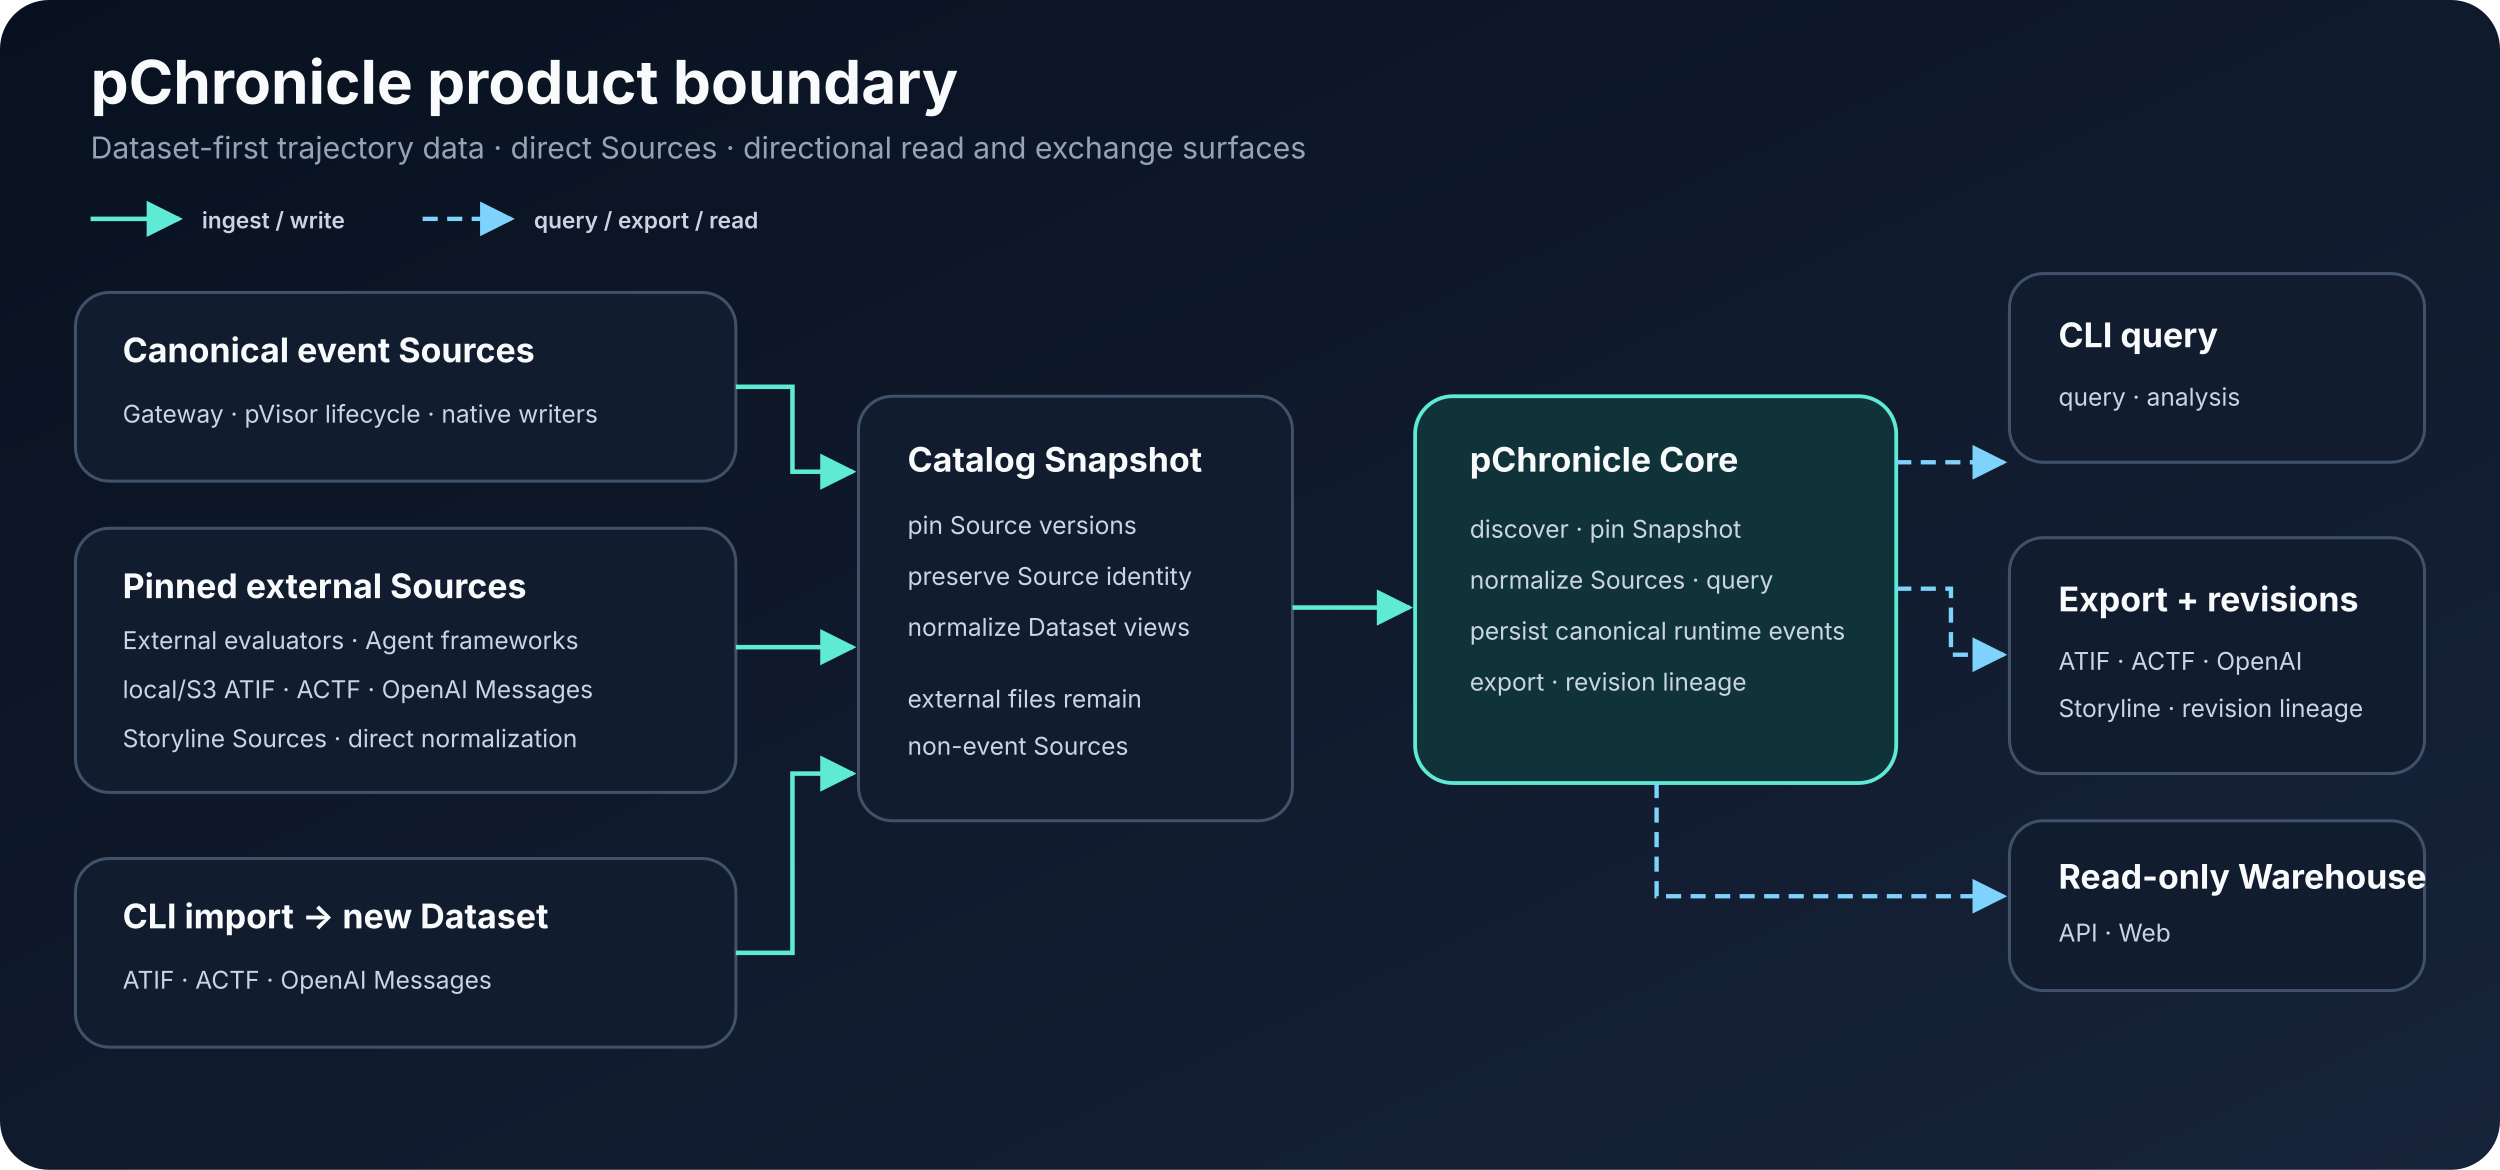
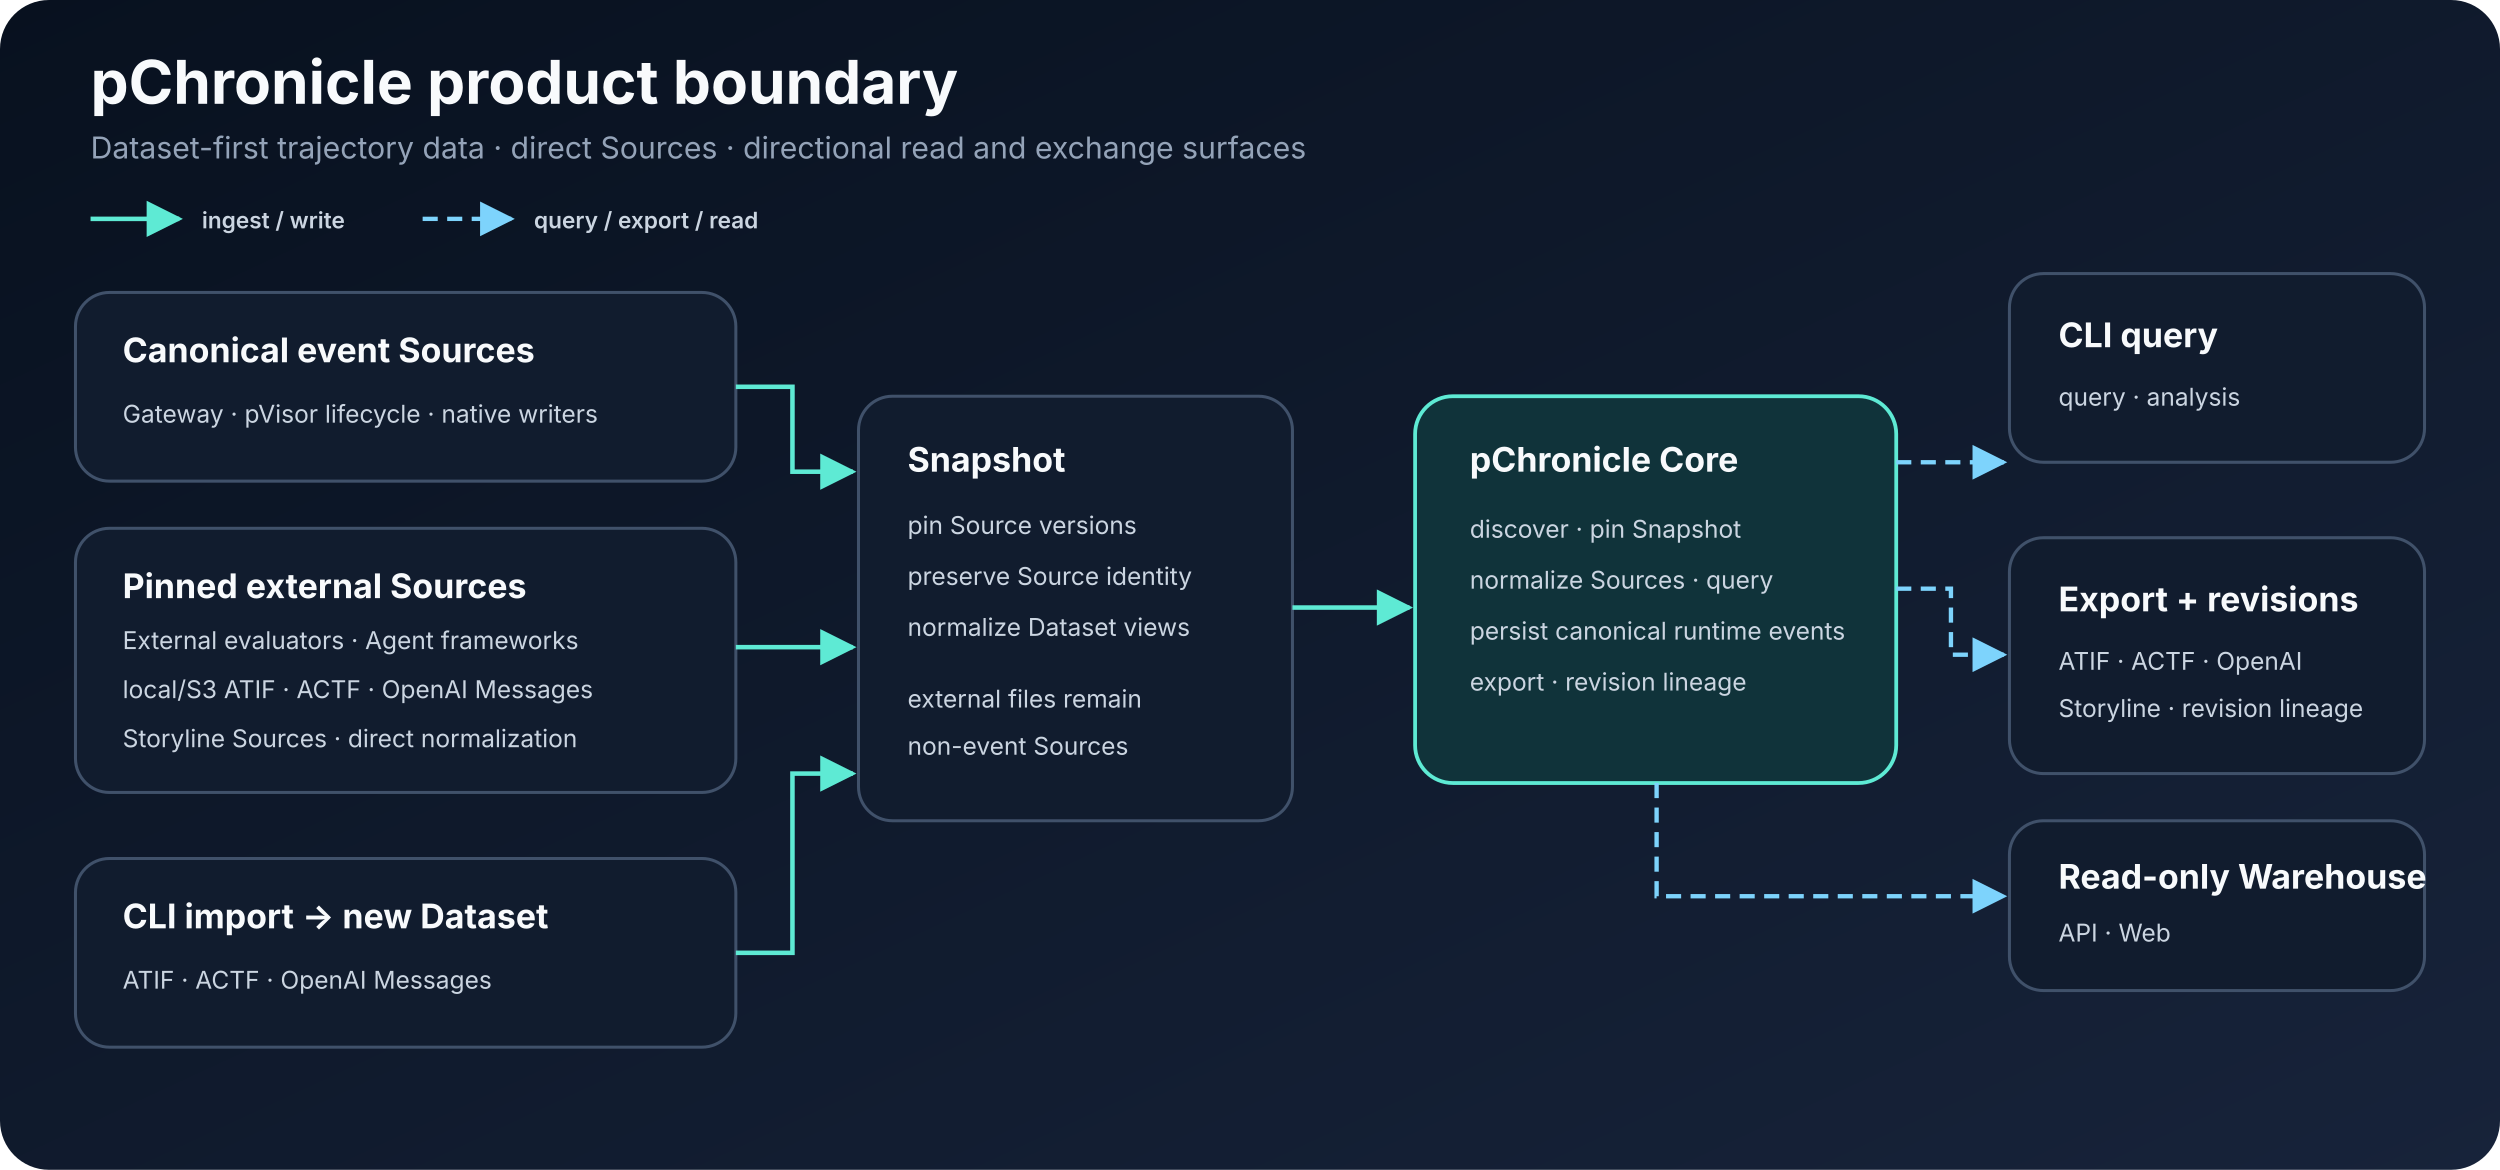
<svg xmlns="http://www.w3.org/2000/svg" width="1325" height="620" viewBox="0 0 1325 620" role="img" aria-labelledby="title desc">
  <defs>
    <linearGradient id="bg" x1="0" y1="0" x2="1" y2="1">
      <stop stop-color="#08111f" />
      <stop offset="1" stop-color="#17233a" />
    </linearGradient>
    <marker id="arrow-ingest" viewBox="0 0 10 10" refX="9" refY="5" markerWidth="8" markerHeight="8" orient="auto">
      <path d="M0 0L10 5L0 10z" fill="#5eead4" />
    </marker>
    <marker id="arrow-read" viewBox="0 0 10 10" refX="9" refY="5" markerWidth="8" markerHeight="8" orient="auto">
      <path d="M0 0L10 5L0 10z" fill="#7dd3fc" />
    </marker>
    <style>
      text { font-family: -apple-system, BlinkMacSystemFont, "Segoe UI", sans-serif; }
      .title { font-size: 32px; font-weight: 700; fill: #f8fafc; }
      .sub { font-size: 16px; fill: #94a3b8; }
      .label { font-size: 18px; font-weight: 700; fill: #f8fafc; }
      .tiny { font-size: 13px; fill: #cbd5e1; }
      .legend { font-size: 12px; font-weight: 600; fill: #cbd5e1; }
      .box { fill: #111c2e; stroke: #40516a; stroke-width: 1.6; }
      .accent { fill: #10333a; stroke: #5eead4; stroke-width: 2; }
      .ingest-line { fill: none; stroke: #5eead4; stroke-width: 2.4; marker-end: url(#arrow-ingest); }
      .read-line { fill: none; stroke: #7dd3fc; stroke-width: 2.3; stroke-dasharray: 8 5; marker-end: url(#arrow-read); }
    </style>
  </defs>
  <rect width="1325" height="620" rx="26" fill="url(#bg)" />
  <text x="48" y="55" class="title">pChronicle product boundary</text>
  <text x="48" y="84" class="sub">Dataset-first trajectory data · direct Sources · directional read and exchange surfaces</text>
  <path d="M48 116H95" class="ingest-line" />
  <text x="107" y="121" class="legend">ingest / write</text>
  <path d="M224 116H271" class="read-line" />
  <text x="283" y="121" class="legend">query / export / read</text>
  <g id="canonical-event-sources">
    <rect x="40" y="155" width="350" height="100" rx="18" class="box" />
    <text x="65" y="192" class="label">Canonical event Sources</text>
    <text x="65" y="224" class="tiny">Gateway · pVisor lifecycle · native writers</text>
  </g>
  <g id="external-sources">
    <rect x="40" y="280" width="350" height="140" rx="18" class="box" />
    <text x="65" y="317" class="label">Pinned external Sources</text>
    <text x="65" y="344" class="tiny">External evaluators · Agent frameworks</text>
    <text x="65" y="370" class="tiny">local/S3 ATIF · ACTF · OpenAI Messages</text>
    <text x="65" y="396" class="tiny">Storyline Sources · direct normalization</text>
  </g>
  <g id="import-input">
    <rect x="40" y="455" width="350" height="100" rx="18" class="box" />
    <text x="65" y="492" class="label">CLI import → new Dataset</text>
    <text x="65" y="524" class="tiny">ATIF · ACTF · OpenAI Messages</text>
  </g>
  <path d="M390 205H420V250H452" class="ingest-line" />
  <path d="M390 343H452" class="ingest-line" />
  <path d="M390 505H420V410H452" class="ingest-line" />
  <g id="dataset-boundary">
    <rect x="455" y="210" width="230" height="225" rx="18" class="box" />
-     <text x="481" y="250" class="label">Catalog Snapshot</text>
+     <text x="481" y="250" class="label">Snapshot</text>
    <text x="481" y="283" class="tiny">pin Source versions</text>
    <text x="481" y="310" class="tiny">preserve Source identity</text>
    <text x="481" y="337" class="tiny">normalize Dataset views</text>
    <text x="481" y="375" class="tiny">external files remain</text>
    <text x="481" y="400" class="tiny">non-event Sources</text>
  </g>
  <path d="M685 322H747" class="ingest-line" />
  <g id="pchronicle-core">
    <rect x="750" y="210" width="255" height="205" rx="20" class="accent" />
    <text x="779" y="250" class="label">pChronicle Core</text>
    <text x="779" y="285" class="tiny">discover · pin Snapshot</text>
    <text x="779" y="312" class="tiny">normalize Sources · query</text>
    <text x="779" y="339" class="tiny">persist canonical runtime events</text>
    <text x="779" y="366" class="tiny">export · revision lineage</text>
  </g>
  <path d="M1005 245H1062" class="read-line" />
  <path d="M1005 312H1034V347H1062" class="read-line" />
  <path d="M878 415V475H1062" class="read-line" />
  <g id="query-output">
    <rect x="1065" y="145" width="220" height="100" rx="18" class="box" />
    <text x="1091" y="184" class="label">CLI query</text>
    <text x="1091" y="215" class="tiny">query · analysis</text>
  </g>
  <g id="export-output">
    <rect x="1065" y="285" width="220" height="125" rx="18" class="box" />
    <text x="1091" y="324" class="label">Export + revisions</text>
    <text x="1091" y="355" class="tiny">ATIF · ACTF · OpenAI</text>
    <text x="1091" y="380" class="tiny">Storyline · revision lineage</text>
  </g>
  <g id="warehouse-output">
    <rect x="1065" y="435" width="220" height="90" rx="18" class="box" />
    <text x="1091" y="471" class="label">Read-only Warehouse</text>
    <text x="1091" y="499" class="tiny">API · Web</text>
  </g>
</svg>
